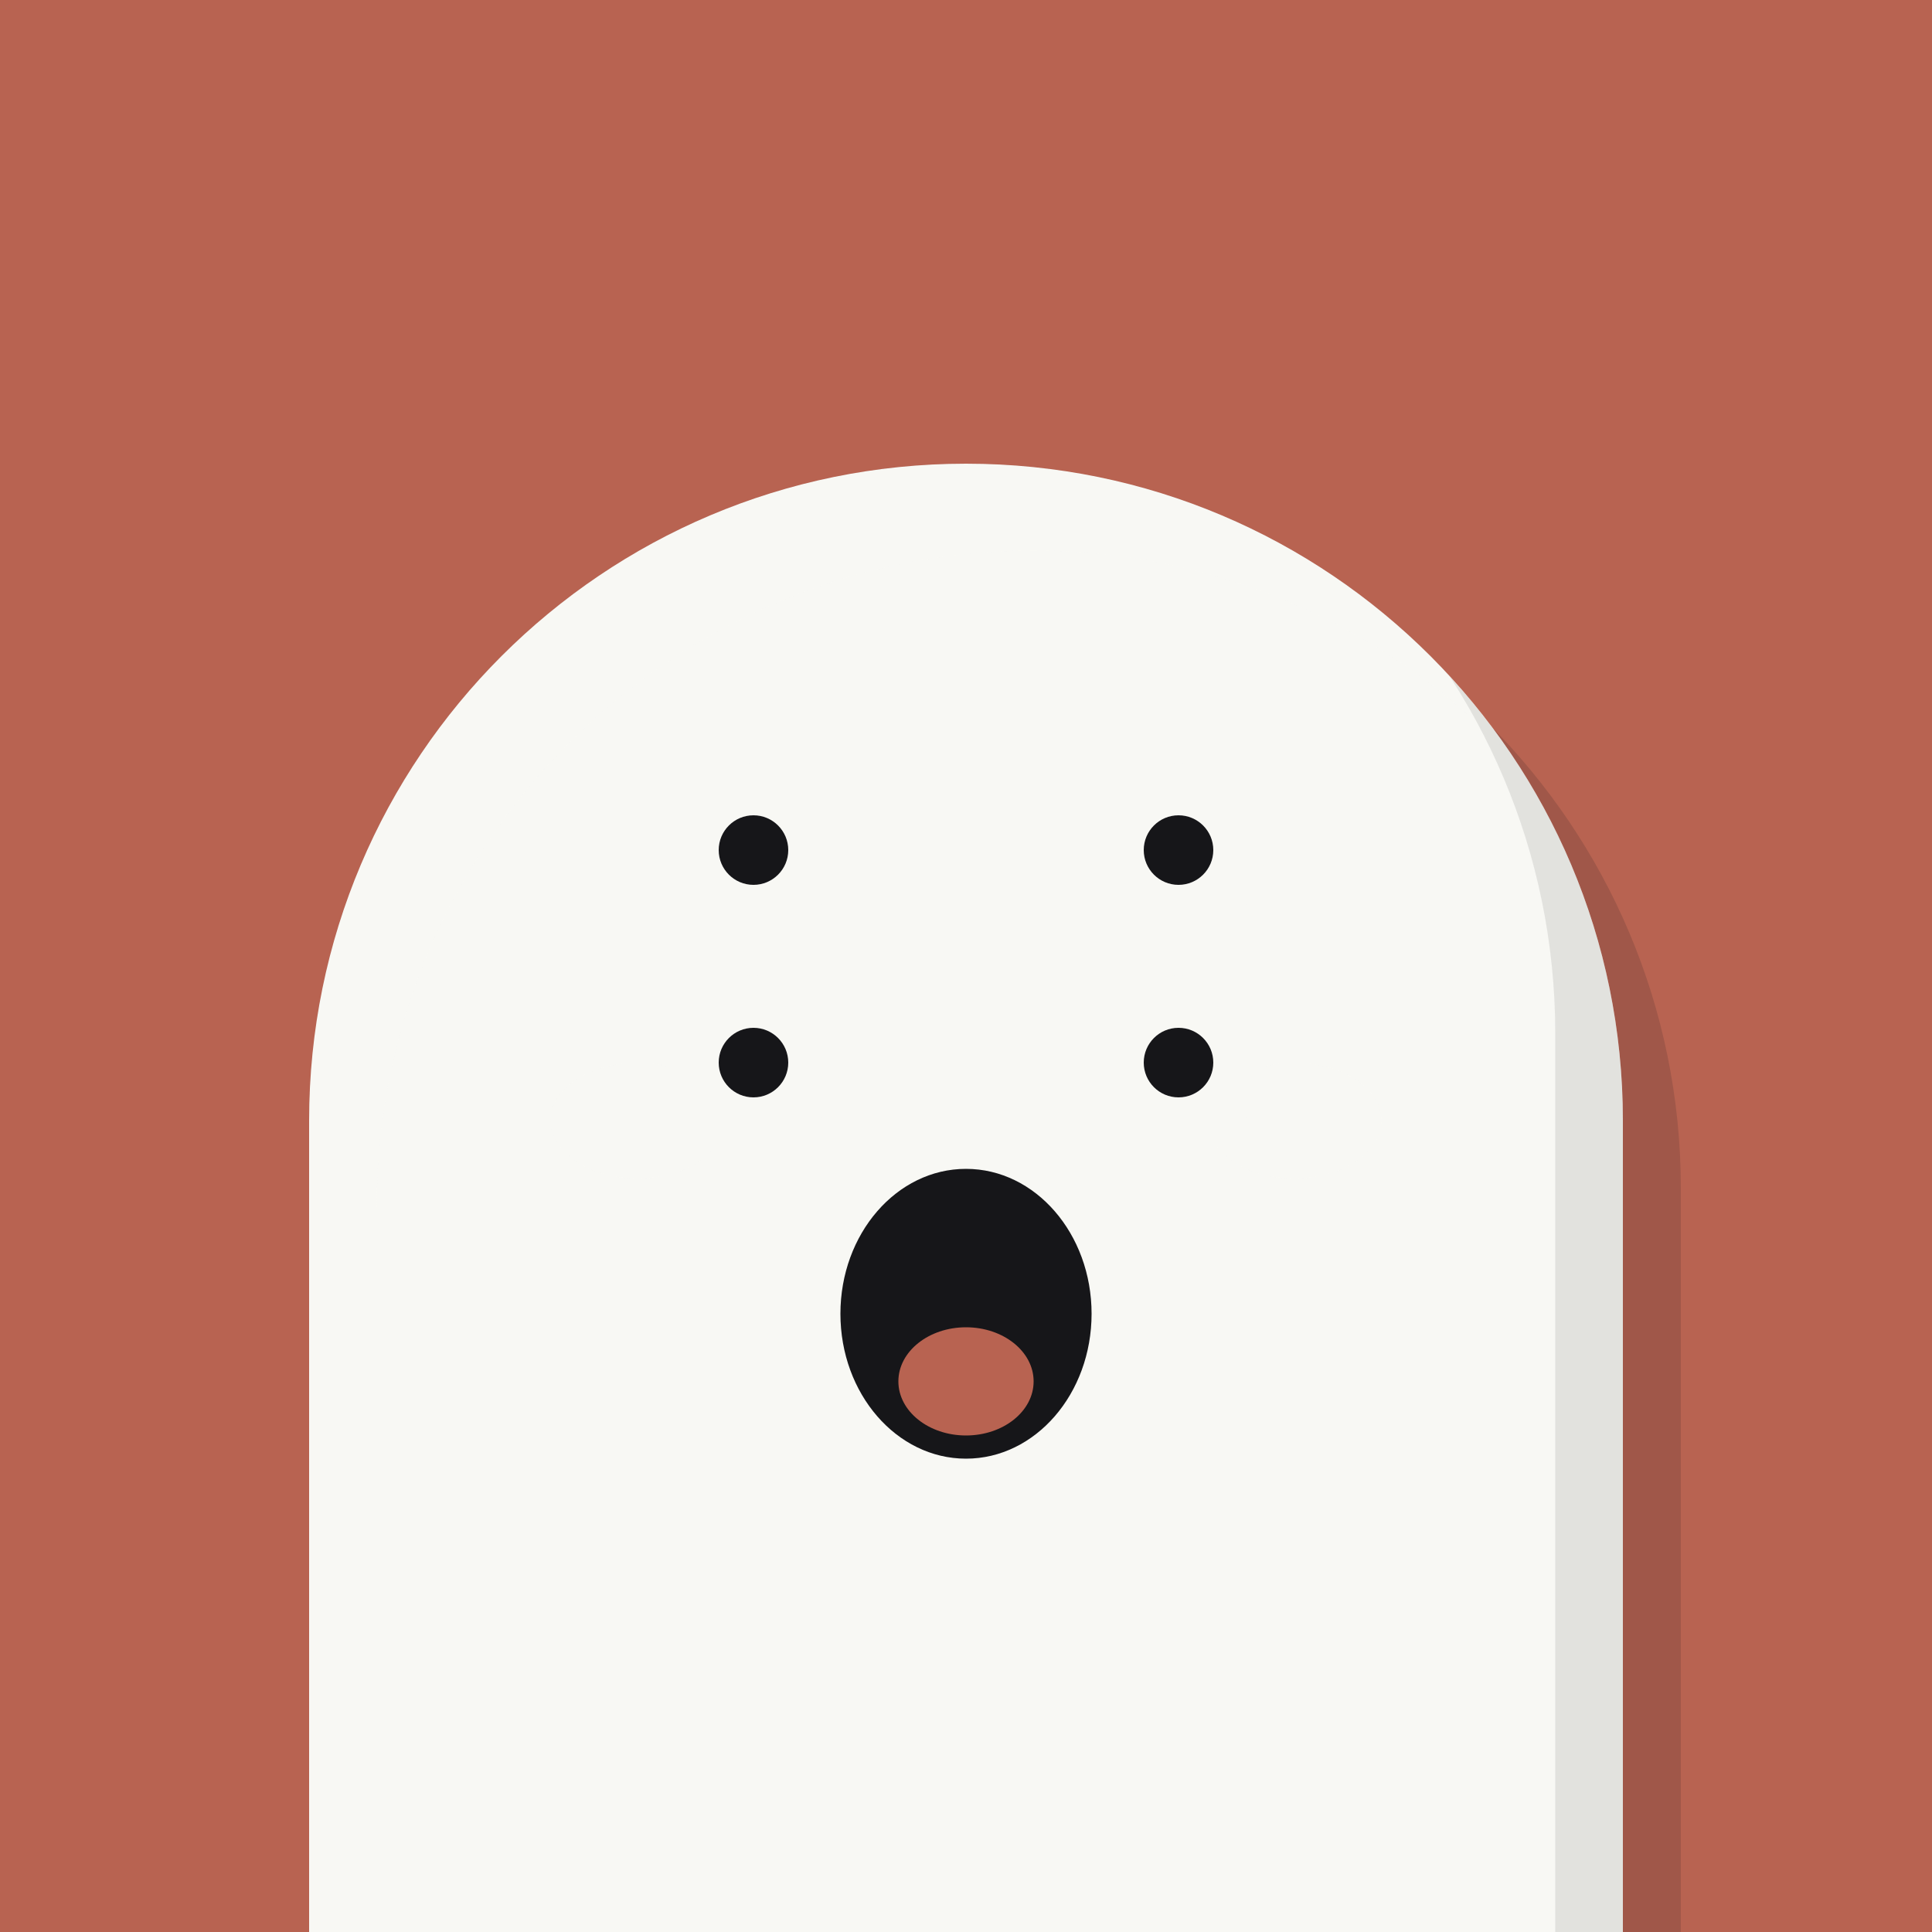
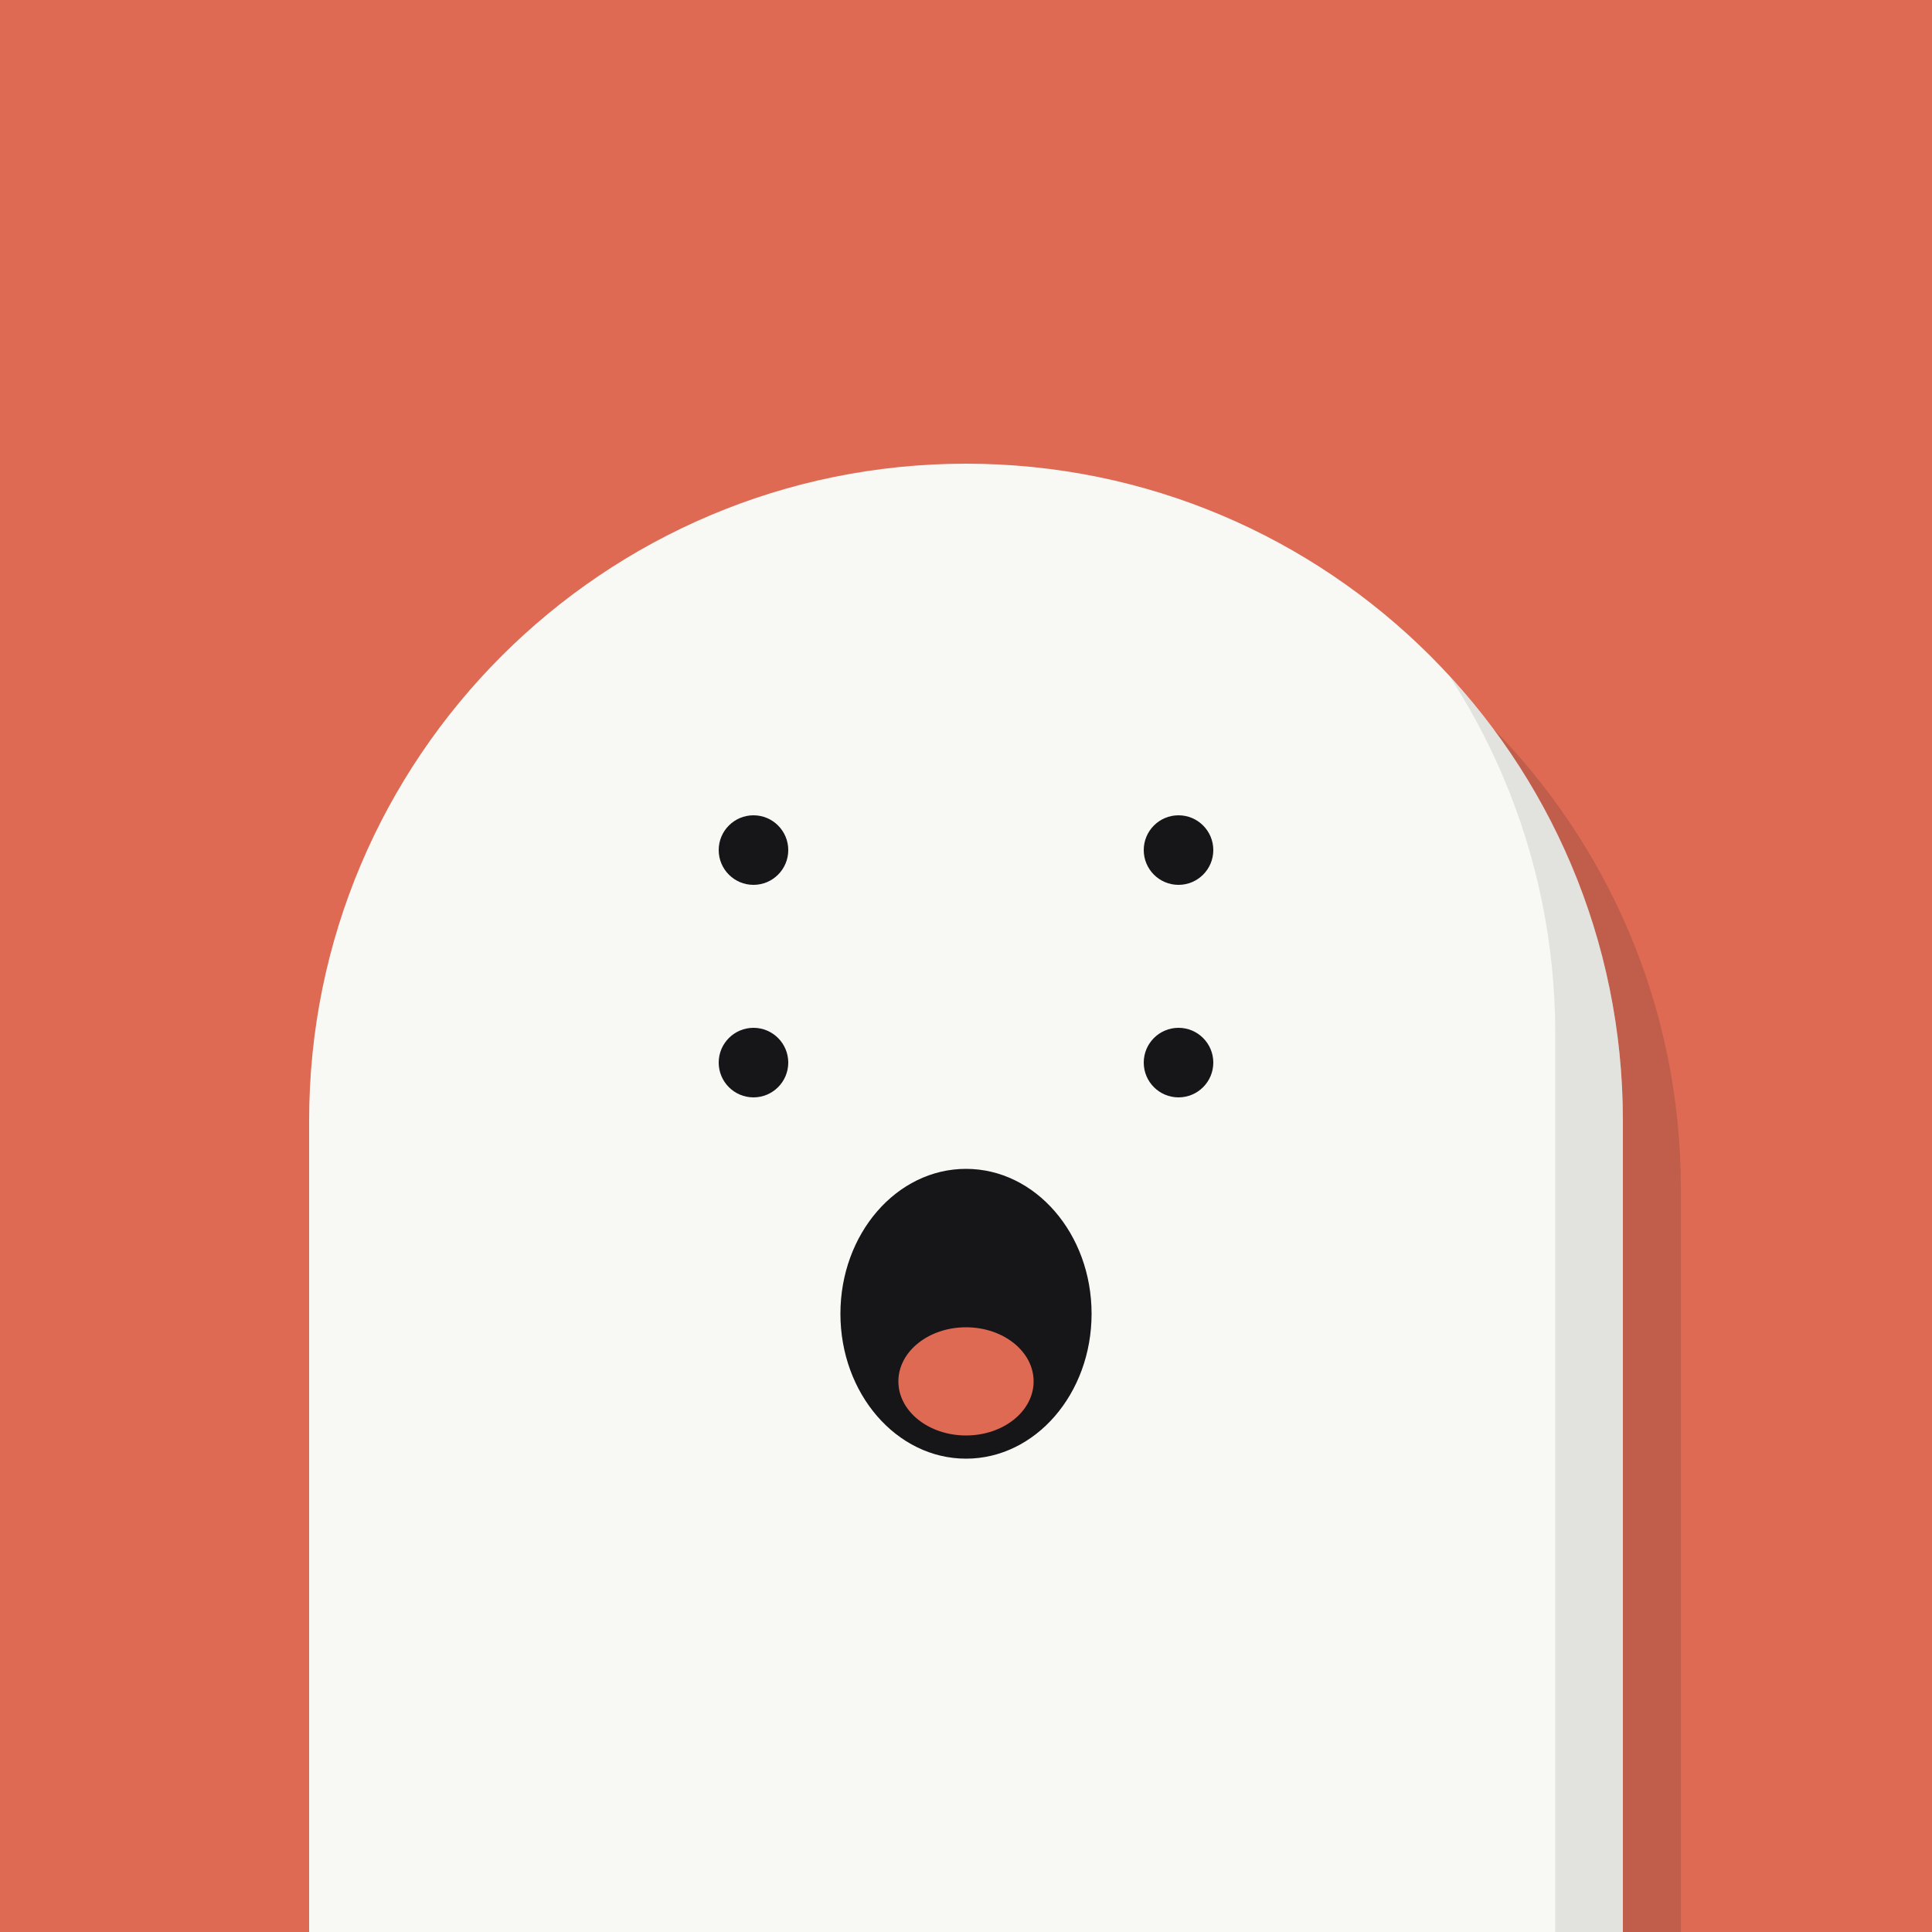
<svg xmlns="http://www.w3.org/2000/svg" viewBox="0 0 100 100" fill="none" shape-rendering="auto" aria-hidden="true">
  <defs>
    <clipPath id="dbcrb-dome">
      <path d="M16 106V58a34 34 0 0 1 68 0v48Z" />
    </clipPath>
    <g id="body-dome-ce2273d7">
      <path d="M19 109.5v-48a34 34 0 0 1 68 0v48Z" fill="#161619" opacity=".15" />
      <path d="M16 106V58a34 34 0 0 1 68 0v48Z" fill="#f8f8f4" />
      <g clip-path="url(#dbcrb-dome)">
        <path d="M16 106V58a34 34 0 0 1 68 0v48Zm3.5 4.5v-48a34 34 0 0 1 68 0v48Z" fill="#f8f8f4" opacity=".16" fill-rule="evenodd" />
        <path d="M16 106V58a34 34 0 0 1 68 0v48Zm-3.5-4.5v-48a34 34 0 0 1 68 0v48Z" fill="#161619" opacity=".1" fill-rule="evenodd" />
      </g>
    </g>
    <g id="cheeks-blushBig-ce2273d7">
      <ellipse cx="5" cy="5" rx="4.5" ry="3" fill="#f8f8f4" opacity=".3" />
      <ellipse cx="39" cy="5" rx="4.5" ry="3" fill="#f8f8f4" opacity=".3" />
    </g>
    <g id="eyes-four-ce2273d7">
      <g class="dbcr-eb">
        <circle cx="12" cy="8" r="4.5" fill="#f8f8f4" />
        <circle cx="12" cy="8" r="1.8" fill="#161619" />
      </g>
      <g class="dbcr-eb">
        <circle cx="34" cy="8" r="4.5" fill="#f8f8f4" />
        <circle cx="34" cy="8" r="1.8" fill="#161619" />
      </g>
      <g class="dbcr-eb">
        <circle cx="12" cy="19" r="4.5" fill="#f8f8f4" />
        <circle cx="12" cy="19" r="1.8" fill="#161619" />
      </g>
      <g class="dbcr-eb">
        <circle cx="34" cy="19" r="4.5" fill="#f8f8f4" />
        <circle cx="34" cy="19" r="1.8" fill="#161619" />
      </g>
    </g>
    <g id="mouth-open-ce2273d7">
      <ellipse cx="14" cy="8" rx="6.5" ry="7.5" fill="#161619" />
-       <ellipse cx="14" cy="11.5" rx="3.5" ry="2.8" fill="#b86351" />
+       <ellipse cx="14" cy="11.5" rx="3.5" ry="2.8" fill="#de6a54" />
    </g>
    <g id="animation-none-ce2273d7" />
    <clipPath id="clip-ce2273d7">
      <rect width="100" height="100" rx="0" ry="0" />
    </clipPath>
  </defs>
  <g clip-path="url(#clip-ce2273d7)">
-     <rect width="100" height="100" fill="#b86351" />
+     <rect width="100" height="100" fill="#de6a54" />
    <g class="dbcr-c">
      <use href="#body-dome-ce2273d7" />
      <use transform="translate(28 53)" href="#cheeks-blushBig-ce2273d7" />
      <use transform="translate(27 36)" href="#eyes-four-ce2273d7" />
      <use transform="translate(36 60)" href="#mouth-open-ce2273d7" />
    </g>
    <use href="#animation-none-ce2273d7" />
  </g>
</svg>
